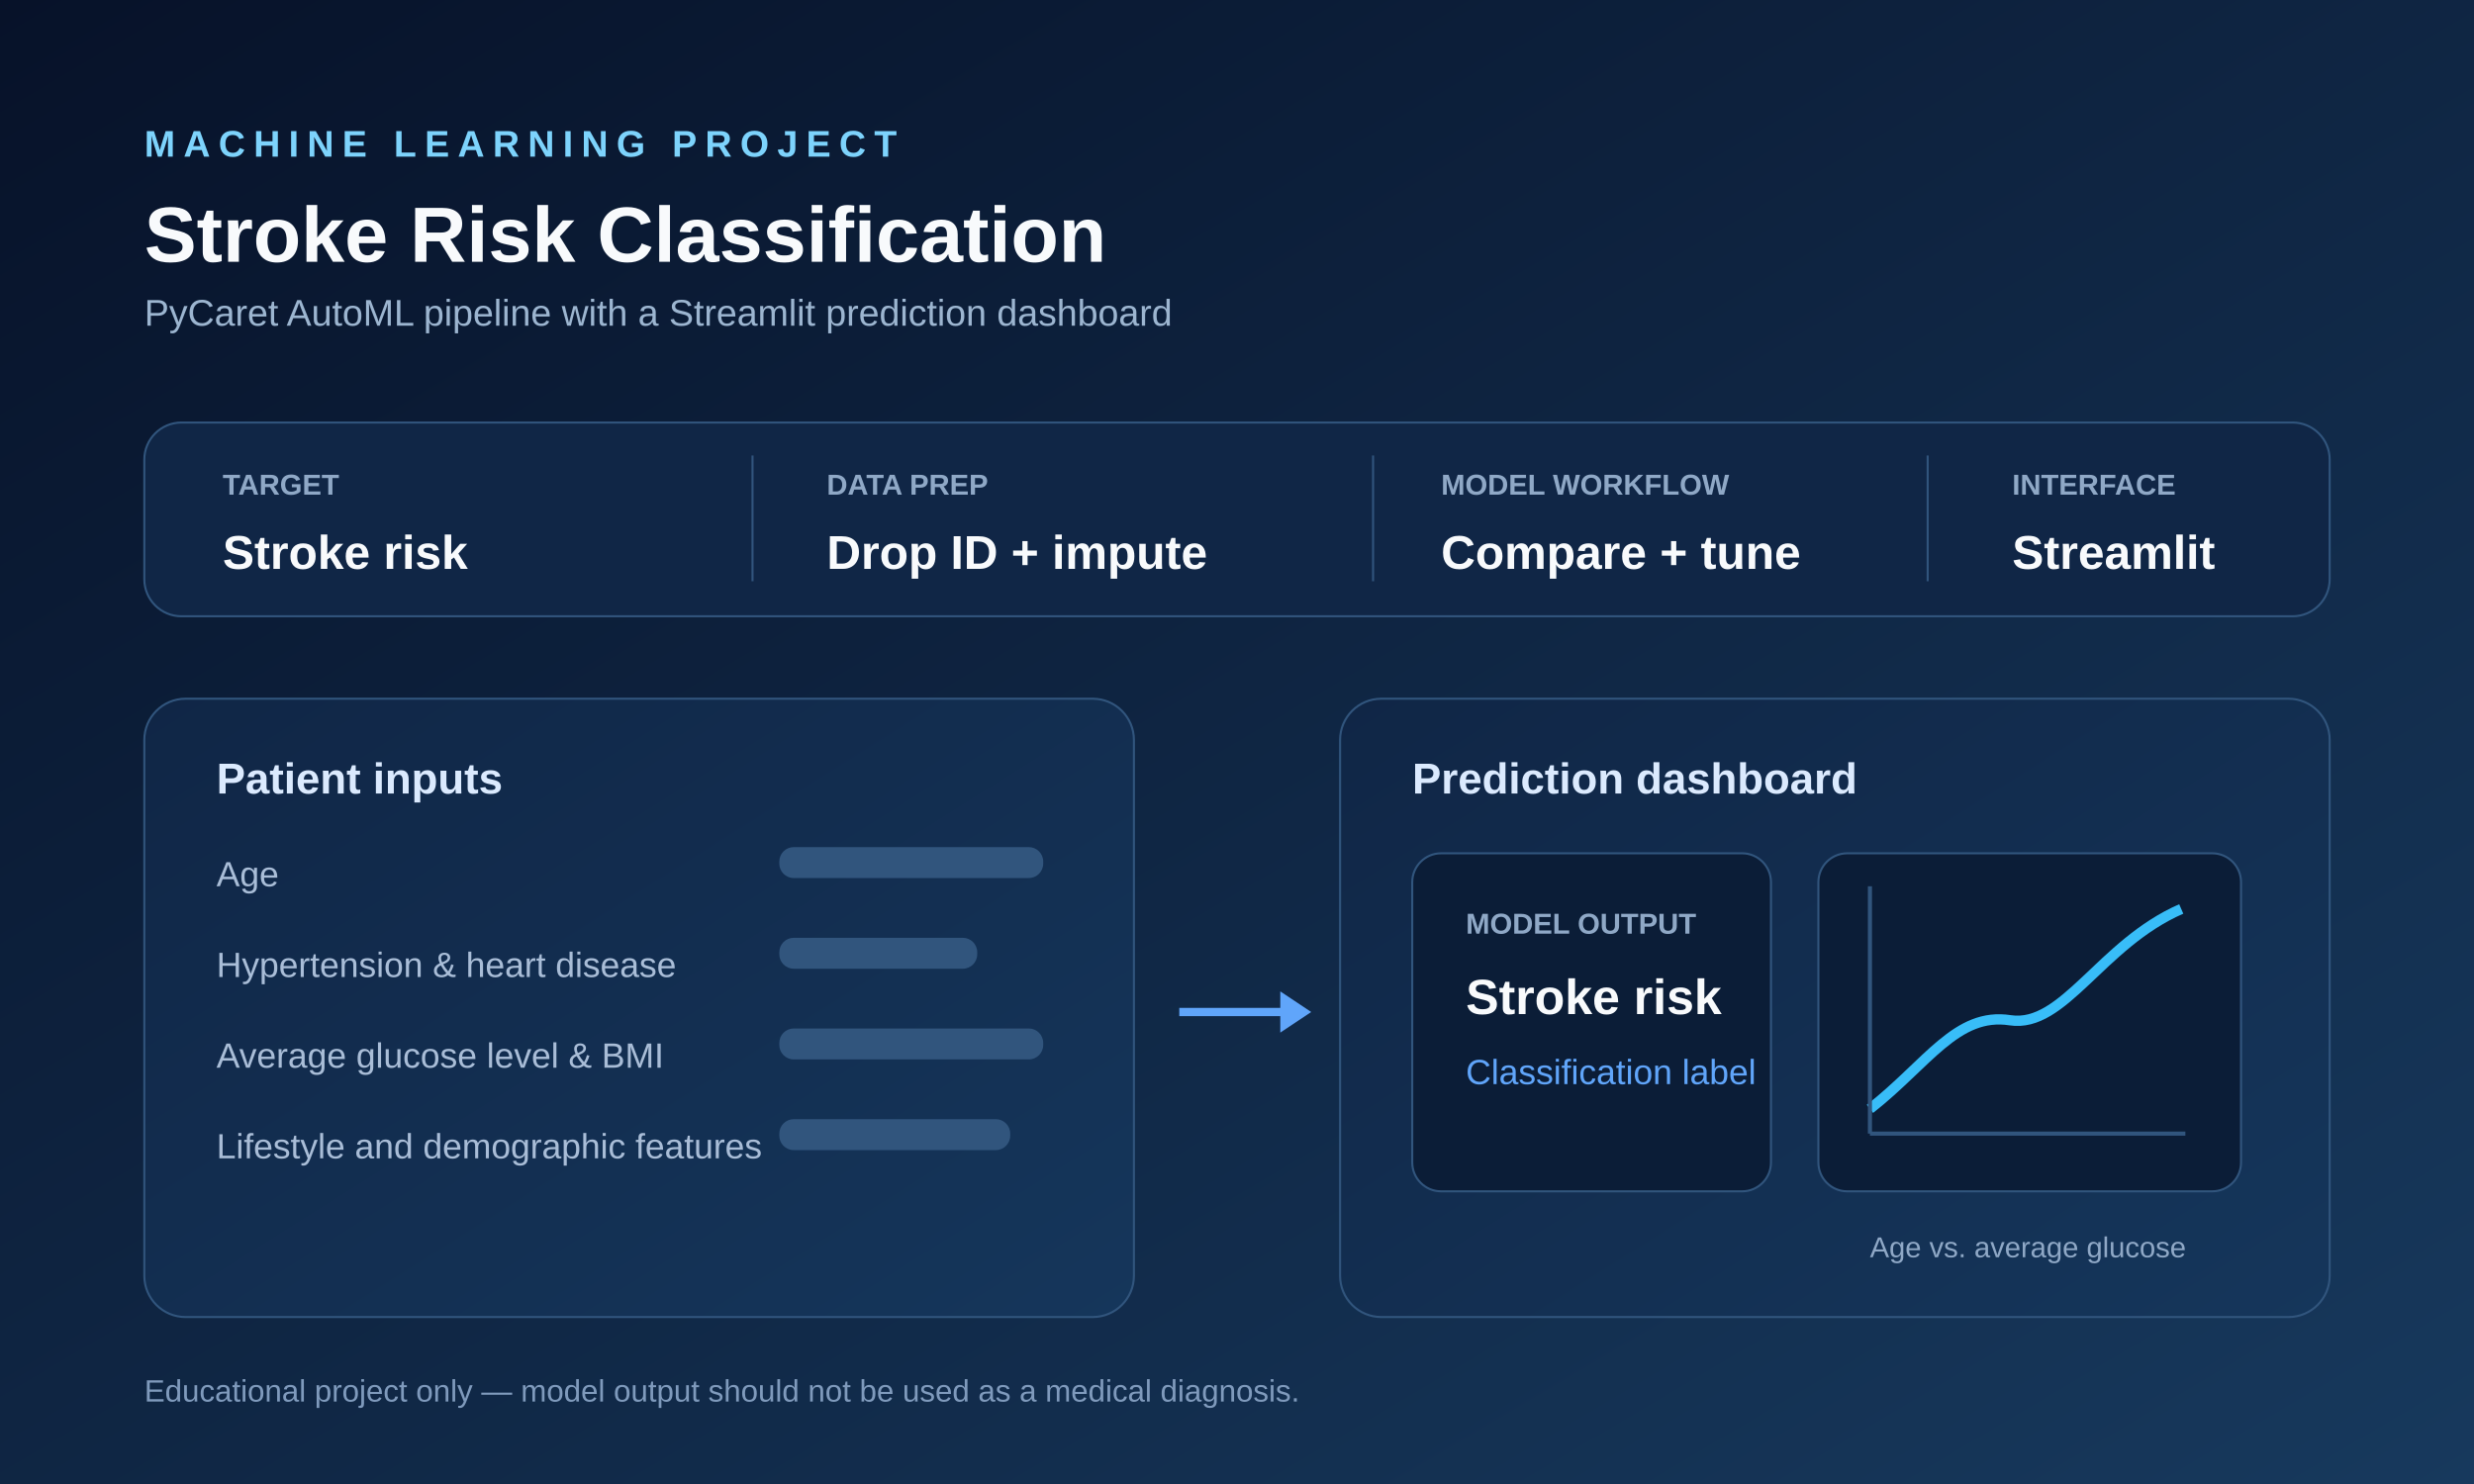
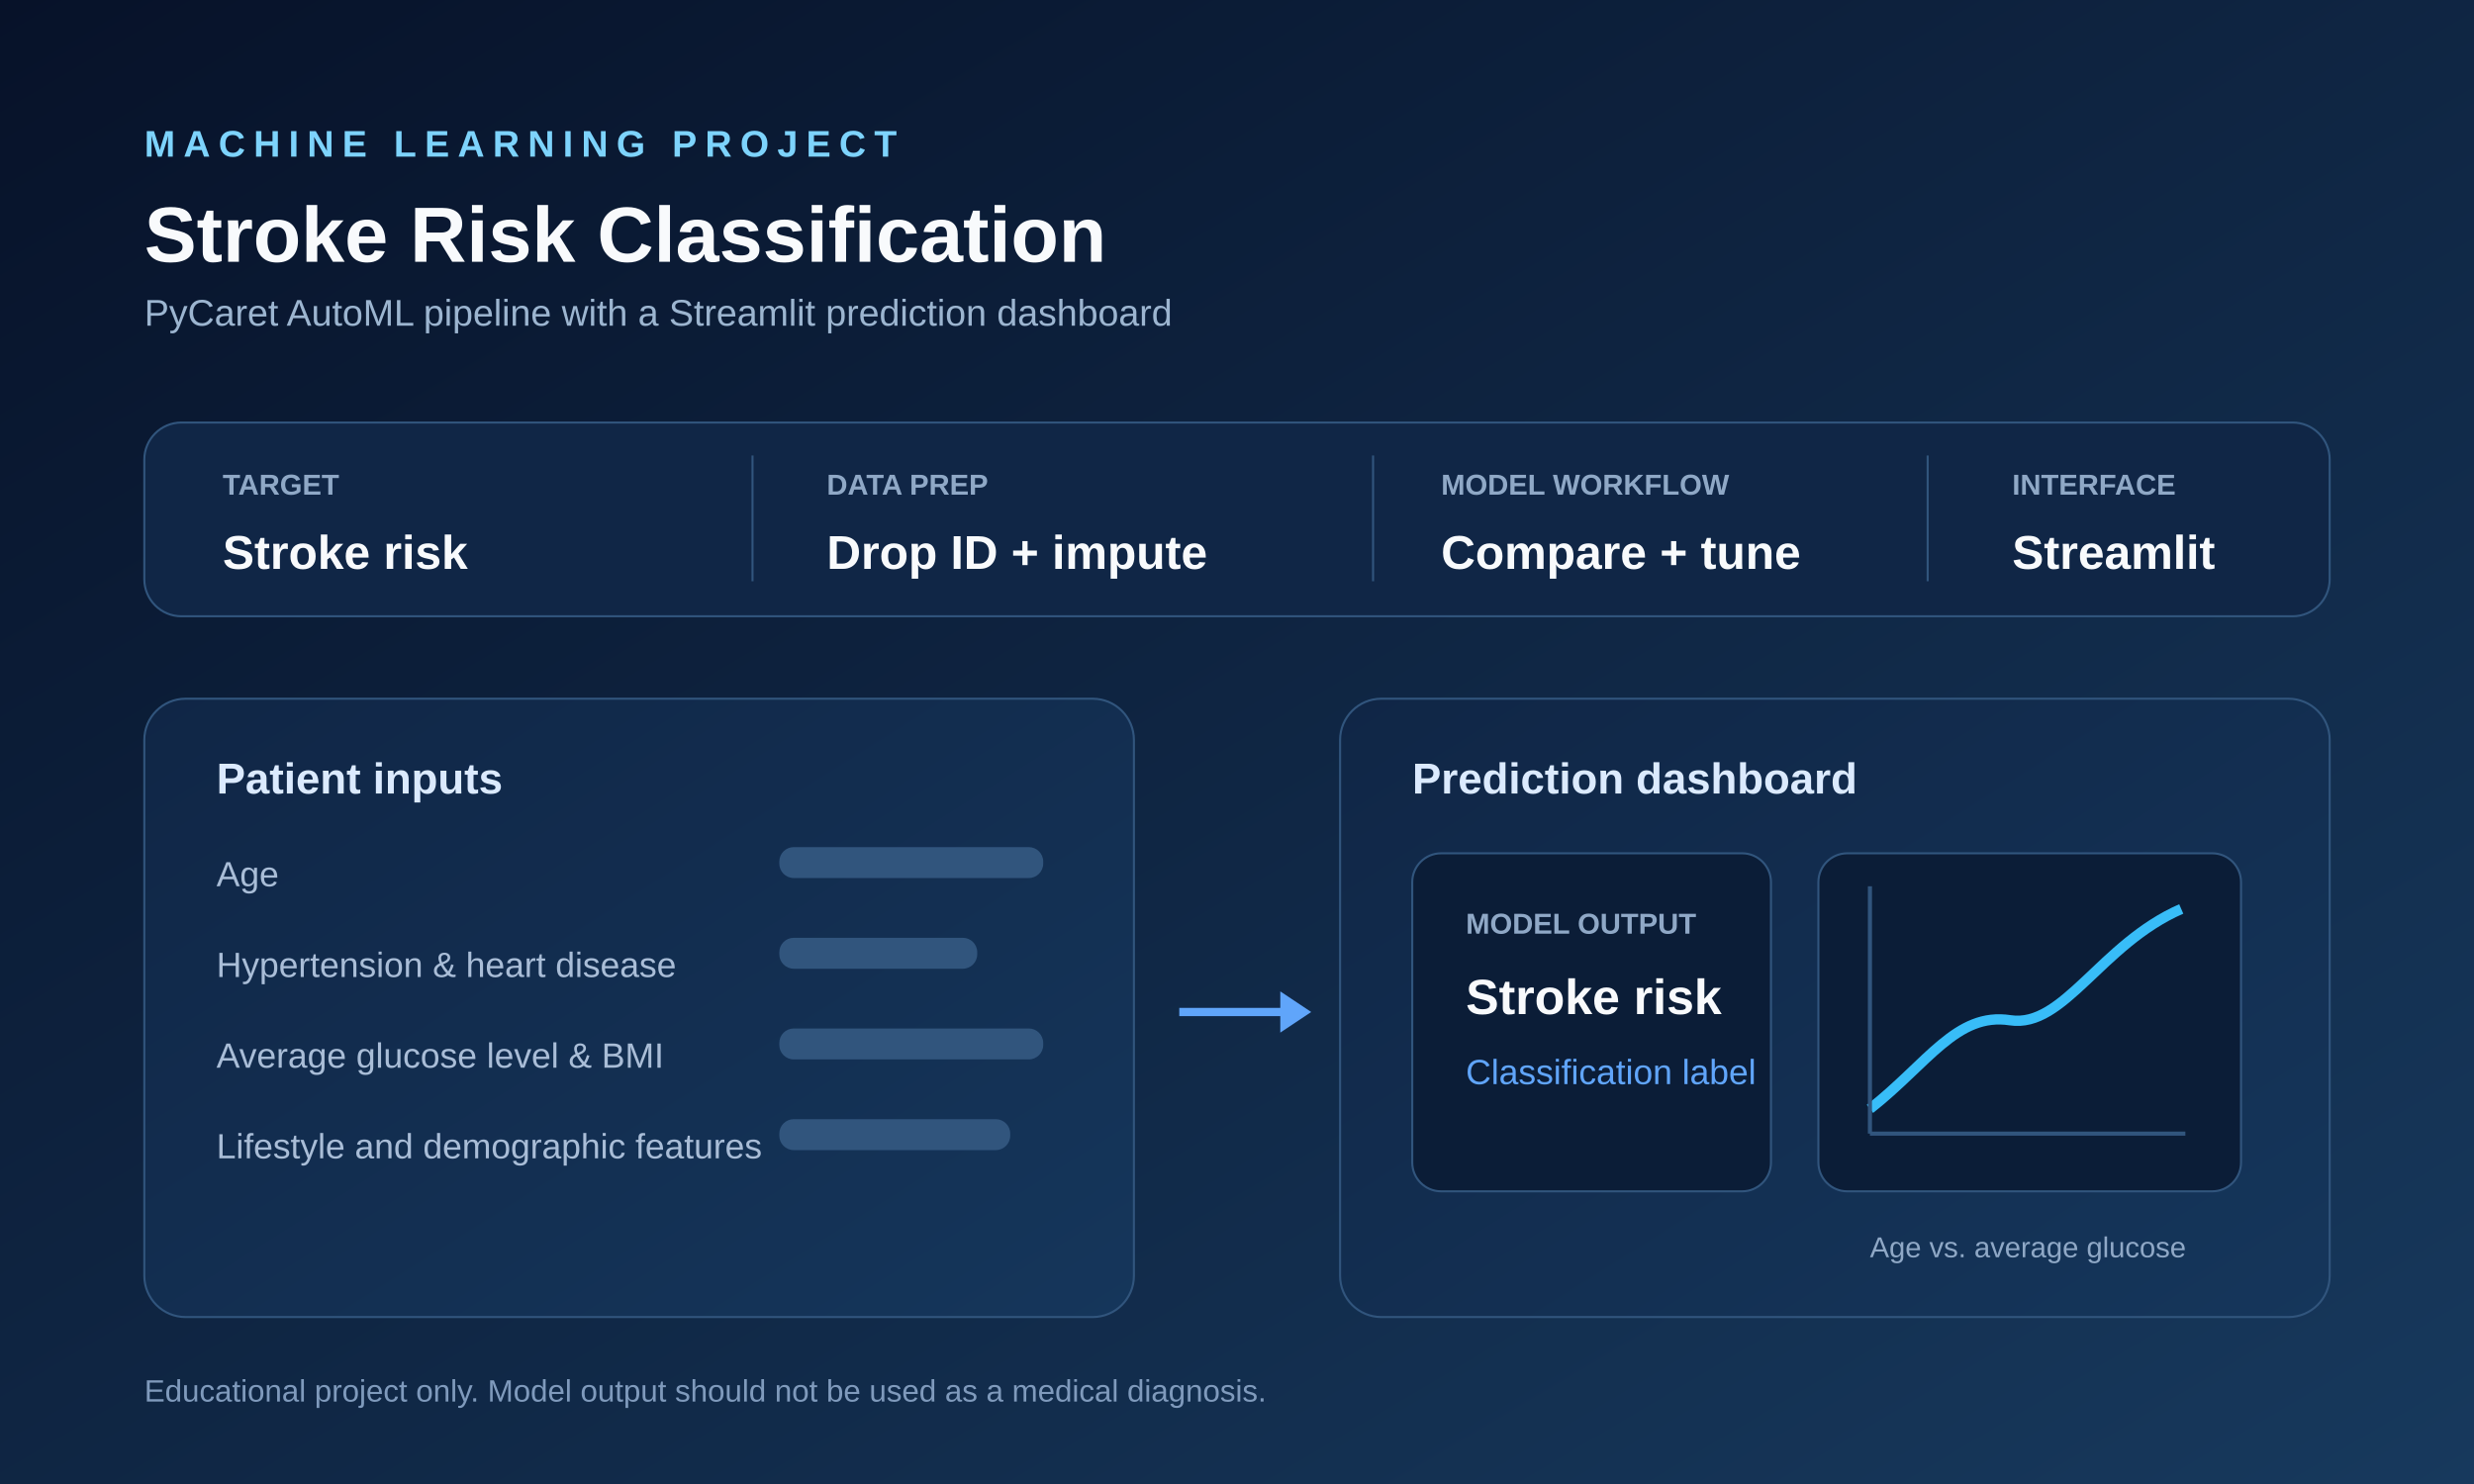
<svg xmlns="http://www.w3.org/2000/svg" width="1200" height="720" viewBox="0 0 1200 720" role="img" aria-labelledby="title desc">
  <defs>
    <linearGradient id="bg" x1="0" y1="0" x2="1" y2="1">
      <stop stop-color="#071229" />
      <stop offset="1" stop-color="#17395d" />
    </linearGradient>
    <linearGradient id="panel" x1="0" y1="0" x2="1" y2="1">
      <stop stop-color="#102646" />
      <stop offset="1" stop-color="#15365b" />
    </linearGradient>
  </defs>
  <rect width="1200" height="720" fill="url(#bg)" />
  <g font-family="Arial, sans-serif">
    <text x="70" y="76" fill="#7dd3fc" font-size="18" font-weight="700" letter-spacing="4">MACHINE LEARNING PROJECT</text>
    <text x="70" y="127" fill="#f8fafc" font-size="38" font-weight="700">Stroke Risk Classification</text>
    <text x="70" y="158" fill="#9cb5d0" font-size="18">PyCaret AutoML pipeline with a Streamlit prediction dashboard</text>
    <rect x="70" y="205" width="1060" height="94" rx="18" fill="#102646" stroke="#31557d" />
    <g fill="#8fa8c6" font-size="14" font-weight="700">
      <text x="108" y="240">TARGET</text>
      <text x="401" y="240">DATA PREP</text>
      <text x="699" y="240">MODEL WORKFLOW</text>
      <text x="976" y="240">INTERFACE</text>
    </g>
    <g fill="#f8fafc" font-size="23" font-weight="700">
      <text x="108" y="276">Stroke risk</text>
      <text x="401" y="276">Drop ID + impute</text>
      <text x="699" y="276">Compare + tune</text>
      <text x="976" y="276">Streamlit</text>
    </g>
    <path d="M365 221V282M666 221V282M935 221V282" stroke="#31557d" />
    <rect x="70" y="339" width="480" height="300" rx="20" fill="url(#panel)" stroke="#31557d" />
    <text x="105" y="385" fill="#dbeafe" font-size="21" font-weight="700">Patient inputs</text>
    <g fill="#a9bdd7" font-size="17">
      <text x="105" y="430">Age</text>
      <text x="105" y="474">Hypertension &amp; heart disease</text>
      <text x="105" y="518">Average glucose level &amp; BMI</text>
      <text x="105" y="562">Lifestyle and demographic features</text>
    </g>
    <g fill="#31557d">
      <rect x="378" y="411" width="128" height="15" rx="7" />
      <rect x="378" y="455" width="96" height="15" rx="7" />
      <rect x="378" y="499" width="128" height="15" rx="7" />
      <rect x="378" y="543" width="112" height="15" rx="7" />
    </g>
    <path d="M572 491H630" stroke="#60a5fa" stroke-width="4" />
    <path d="M621 481l15 10-15 10" fill="#60a5fa" />
    <rect x="650" y="339" width="480" height="300" rx="20" fill="url(#panel)" stroke="#31557d" />
    <text x="685" y="385" fill="#dbeafe" font-size="21" font-weight="700">Prediction dashboard</text>
    <rect x="685" y="414" width="174" height="164" rx="14" fill="#0b1d37" stroke="#31557d" />
    <text x="711" y="453" fill="#8fa8c6" font-size="14" font-weight="700">MODEL OUTPUT</text>
    <text x="711" y="492" fill="#f8fafc" font-size="24" font-weight="700">Stroke risk</text>
    <text x="711" y="526" fill="#60a5fa" font-size="17">Classification label</text>
    <rect x="882" y="414" width="205" height="164" rx="14" fill="#0b1d37" stroke="#31557d" />
    <path d="M907 538C935 516 949 491 975 495S1019 458 1058 441" fill="none" stroke="#38bdf8" stroke-width="5" />
    <path d="M907 550H1060M907 430V550" stroke="#31557d" stroke-width="2" />
    <text x="907" y="610" fill="#8fa8c6" font-size="14">Age vs. average glucose</text>
-     <text x="70" y="680" fill="#7f9abc" font-size="15">Educational project only — model output should not be used as a medical diagnosis.</text>
+     <text x="70" y="680" fill="#7f9abc" font-size="15">Educational project only. Model output should not be used as a medical diagnosis.</text>
  </g>
</svg>
